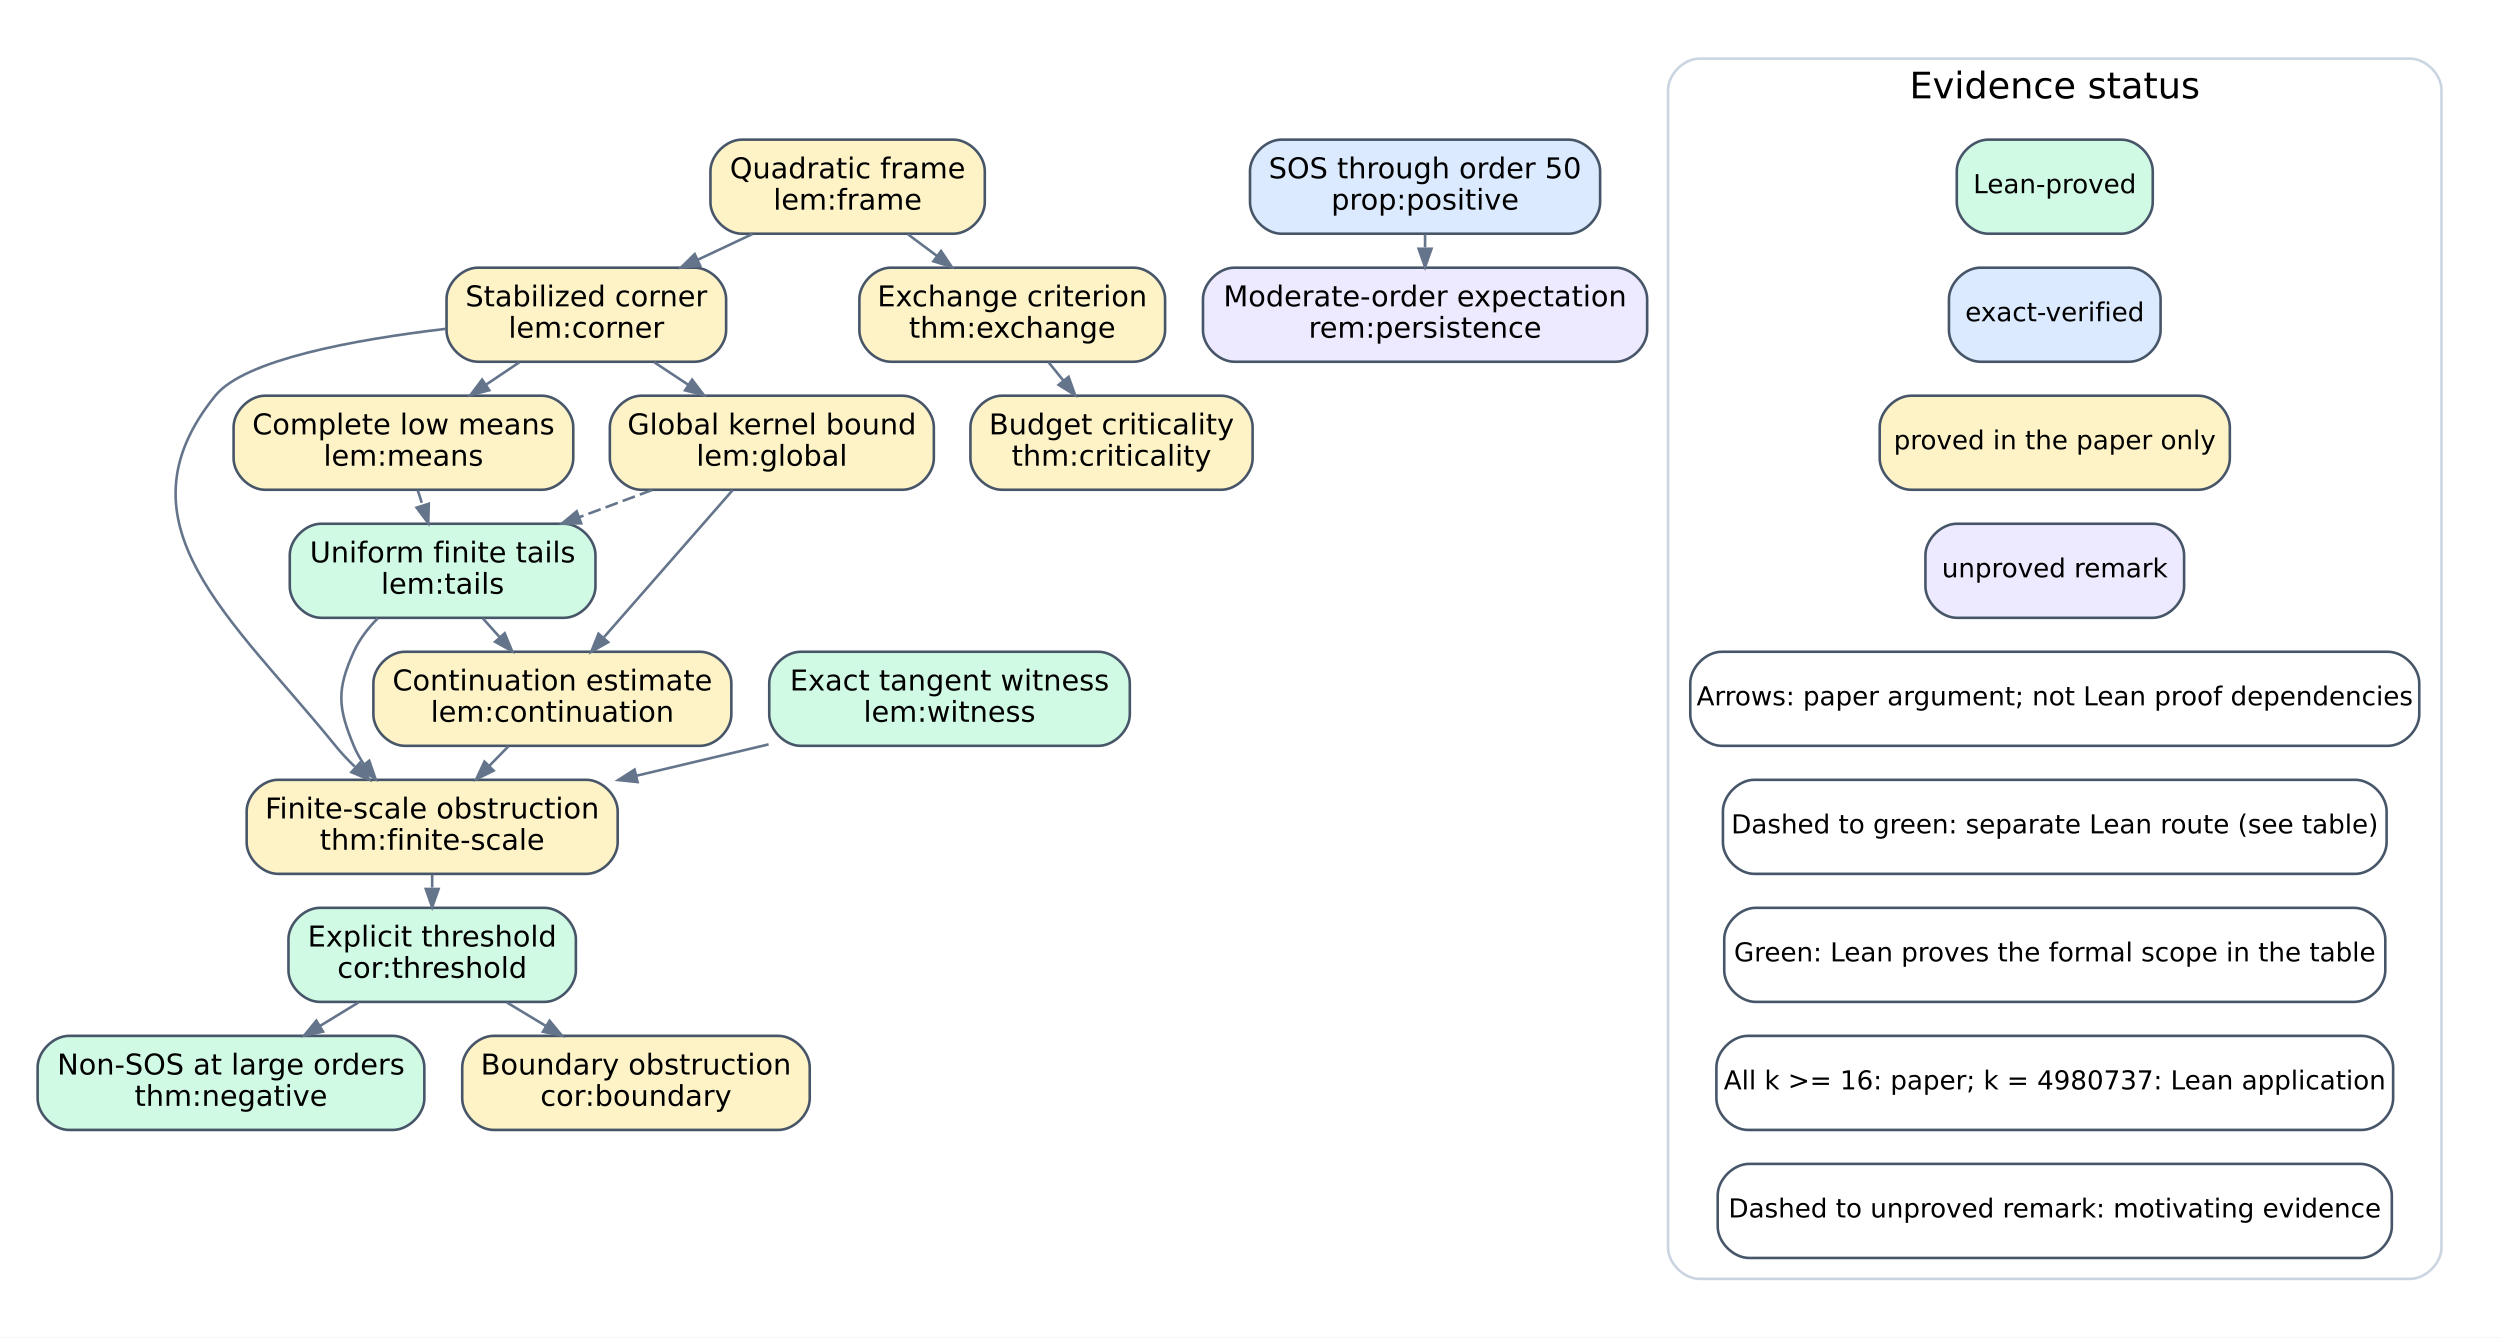
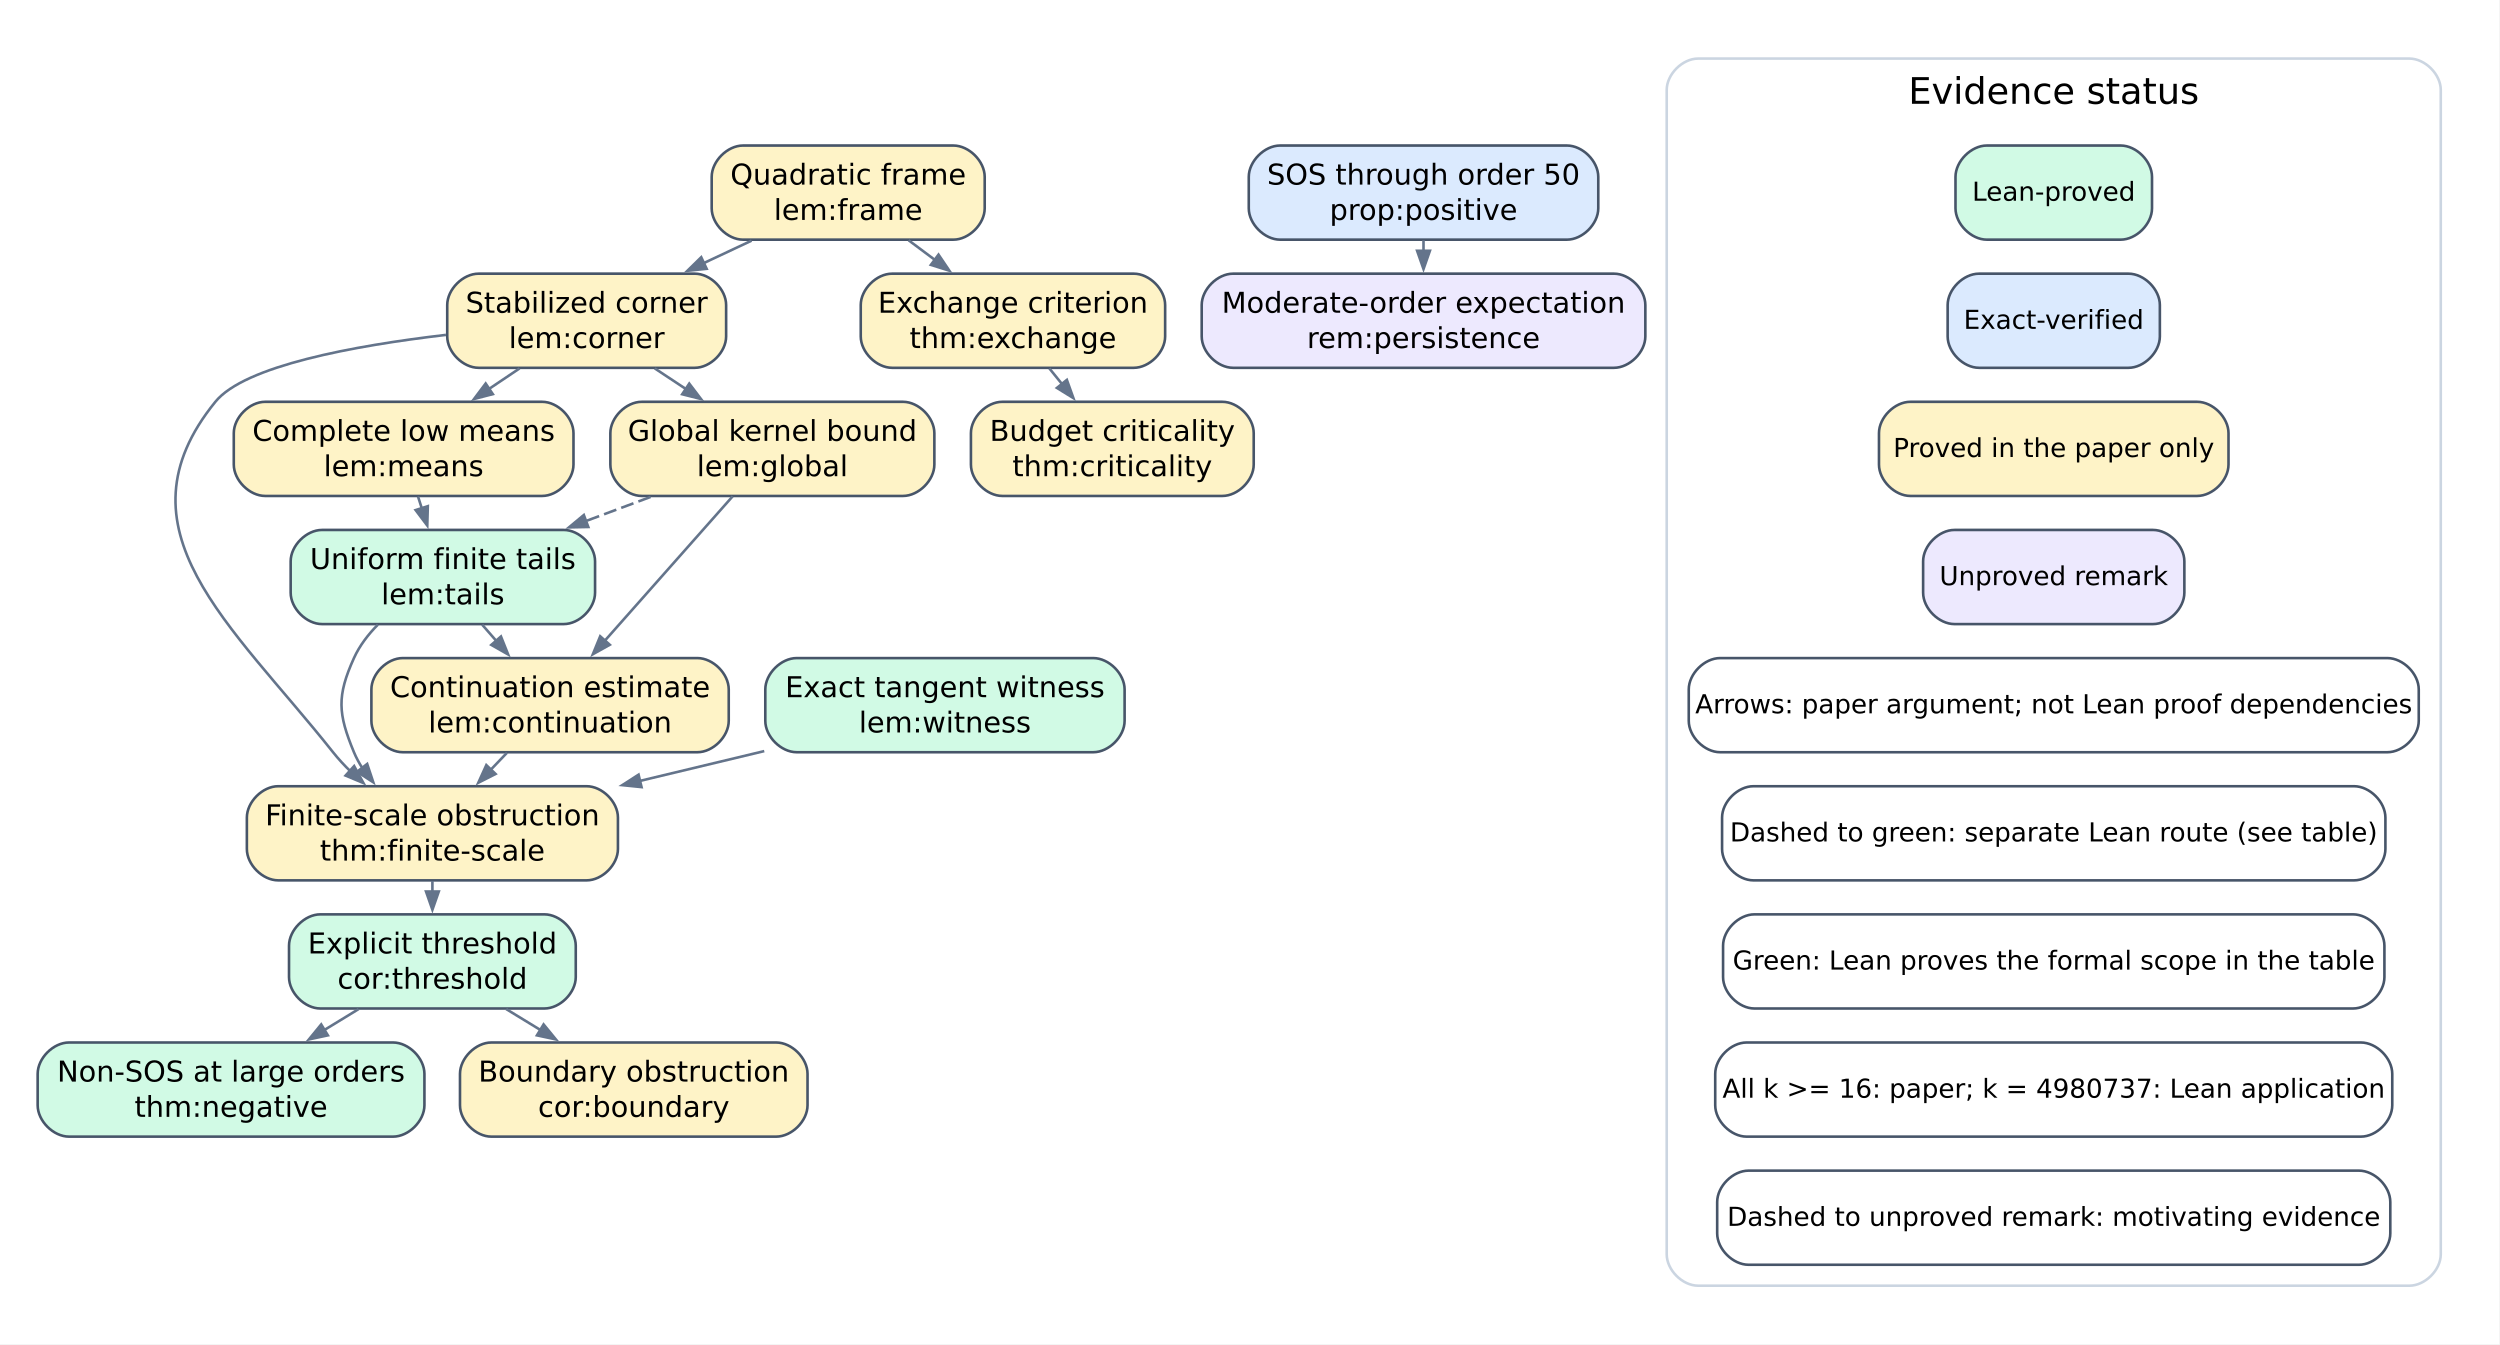
- <svg xmlns="http://www.w3.org/2000/svg" width="957pt" height="512pt" viewBox="0.00 0.00 956.80 511.80">
-   <g id="graph0" class="graph" transform="scale(1 1) rotate(0) translate(14.4 497.4)">
-     <polygon fill="white" stroke="transparent" points="-14.4,14.4 -14.4,-497.4 942.4,-497.4 942.4,14.4 -14.4,14.4" />
+ <svg xmlns="http://www.w3.org/2000/svg" width="956pt" height="514pt" viewBox="0.00 0.00 956.00 514.00">
+   <g id="graph0" class="graph" transform="scale(1 1) rotate(0) translate(14.4 499.65)">
+     <polygon fill="white" stroke="none" points="-14.4,14.4 -14.4,-499.65 941.35,-499.65 941.35,14.4 -14.4,14.4" />
    <g id="clust1" class="cluster">
-       <path fill="white" stroke="#cbd5e1" d="M636,-8C636,-8 908,-8 908,-8 914,-8 920,-14 920,-20 920,-20 920,-463 920,-463 920,-469 914,-475 908,-475 908,-475 636,-475 636,-475 630,-475 624,-469 624,-463 624,-463 624,-20 624,-20 624,-14 630,-8 636,-8" />
-       <text text-anchor="middle" x="772" y="-459.8" font-family="DejaVu Sans" font-size="14.00">Evidence status</text>
+       <path fill="white" stroke="#cbd5e1" d="M634.95,-8C634.95,-8 906.95,-8 906.95,-8 912.95,-8 918.95,-14 918.95,-20 918.95,-20 918.95,-465.25 918.95,-465.25 918.95,-471.25 912.95,-477.25 906.95,-477.25 906.95,-477.25 634.95,-477.25 634.95,-477.25 628.95,-477.25 622.95,-471.25 622.95,-465.25 622.95,-465.25 622.95,-20 622.95,-20 622.95,-14 628.95,-8 634.95,-8" />
+       <text xml:space="preserve" text-anchor="middle" x="770.95" y="-459.95" font-family="DejaVu Sans" font-size="14.00">Evidence status</text>
    </g>
    <g id="node1" class="node">
-       <path fill="#d1fae5" stroke="#475569" d="M136,-101C136,-101 12,-101 12,-101 6,-101 0,-95 0,-89 0,-89 0,-77 0,-77 0,-71 6,-65 12,-65 12,-65 136,-65 136,-65 142,-65 148,-71 148,-77 148,-77 148,-89 148,-89 148,-95 142,-101 136,-101" />
-       <text text-anchor="middle" x="74" y="-86.2" font-family="DejaVu Sans" font-size="11.00">Non-SOS at large orders</text>
-       <text text-anchor="middle" x="74" y="-74.2" font-family="DejaVu Sans" font-size="11.00">thm:negative</text>
+       <path fill="#d1fae5" stroke="#475569" d="M135.9,-101C135.9,-101 12,-101 12,-101 6,-101 0,-95 0,-89 0,-89 0,-77 0,-77 0,-71 6,-65 12,-65 12,-65 135.9,-65 135.9,-65 141.9,-65 147.9,-71 147.9,-77 147.9,-77 147.9,-89 147.9,-89 147.9,-95 141.9,-101 135.9,-101" />
+       <text xml:space="preserve" text-anchor="middle" x="73.95" y="-86.05" font-family="DejaVu Sans" font-size="11.00">Non-SOS at large orders</text>
+       <text xml:space="preserve" text-anchor="middle" x="73.95" y="-72.55" font-family="DejaVu Sans" font-size="11.00">thm:negative</text>
    </g>
    <g id="node2" class="node">
-       <path fill="#d1fae5" stroke="#475569" d="M194,-150C194,-150 108,-150 108,-150 102,-150 96,-144 96,-138 96,-138 96,-126 96,-126 96,-120 102,-114 108,-114 108,-114 194,-114 194,-114 200,-114 206,-120 206,-126 206,-126 206,-138 206,-138 206,-144 200,-150 194,-150" />
-       <text text-anchor="middle" x="151" y="-135.2" font-family="DejaVu Sans" font-size="11.00">Explicit threshold</text>
-       <text text-anchor="middle" x="151" y="-123.2" font-family="DejaVu Sans" font-size="11.00">cor:threshold</text>
+       <path fill="#d1fae5" stroke="#475569" d="M193.77,-150C193.77,-150 108.12,-150 108.12,-150 102.12,-150 96.12,-144 96.12,-138 96.12,-138 96.12,-126 96.12,-126 96.12,-120 102.12,-114 108.12,-114 108.12,-114 193.77,-114 193.77,-114 199.77,-114 205.77,-120 205.77,-126 205.77,-126 205.77,-138 205.77,-138 205.77,-144 199.77,-150 193.77,-150" />
+       <text xml:space="preserve" text-anchor="middle" x="150.95" y="-135.05" font-family="DejaVu Sans" font-size="11.00">Explicit threshold</text>
+       <text xml:space="preserve" text-anchor="middle" x="150.95" y="-121.55" font-family="DejaVu Sans" font-size="11.00">cor:threshold</text>
    </g>
    <g id="edge1" class="edge">
-       <path fill="none" stroke="#64748b" d="M122.77,-113.77C118,-110.86 113,-107.81 108.1,-104.82" />
-       <polygon fill="#64748b" stroke="#64748b" points="109.23,-102.63 101.97,-101.08 106.67,-106.81 109.23,-102.63" />
+       <path fill="none" stroke="#64748b" d="M122.72,-113.77C118.48,-111.18 114.07,-108.49 109.7,-105.82" />
+       <polygon fill="#64748b" stroke="#64748b" points="110.98,-103.73 103.73,-102.18 108.43,-107.92 110.98,-103.73" />
    </g>
    <g id="node14" class="node">
-       <path fill="#fef3c7" stroke="#475569" d="M283.5,-101C283.5,-101 174.5,-101 174.5,-101 168.5,-101 162.5,-95 162.5,-89 162.5,-89 162.5,-77 162.5,-77 162.5,-71 168.5,-65 174.5,-65 174.5,-65 283.5,-65 283.5,-65 289.5,-65 295.5,-71 295.5,-77 295.5,-77 295.5,-89 295.5,-89 295.5,-95 289.5,-101 283.5,-101" />
-       <text text-anchor="middle" x="229" y="-86.2" font-family="DejaVu Sans" font-size="11.00">Boundary obstruction</text>
-       <text text-anchor="middle" x="229" y="-74.2" font-family="DejaVu Sans" font-size="11.00">cor:boundary</text>
+       <path fill="#fef3c7" stroke="#475569" d="M282.4,-101C282.4,-101 173.5,-101 173.5,-101 167.5,-101 161.5,-95 161.5,-89 161.5,-89 161.5,-77 161.5,-77 161.5,-71 167.5,-65 173.5,-65 173.5,-65 282.4,-65 282.4,-65 288.4,-65 294.4,-71 294.4,-77 294.4,-77 294.4,-89 294.4,-89 294.4,-95 288.4,-101 282.4,-101" />
+       <text xml:space="preserve" text-anchor="middle" x="227.95" y="-86.05" font-family="DejaVu Sans" font-size="11.00">Boundary obstruction</text>
+       <text xml:space="preserve" text-anchor="middle" x="227.95" y="-72.55" font-family="DejaVu Sans" font-size="11.00">cor:boundary</text>
    </g>
    <g id="edge16" class="edge">
-       <path fill="none" stroke="#64748b" d="M179.6,-113.77C184.43,-110.86 189.49,-107.81 194.45,-104.82" />
-       <polygon fill="#64748b" stroke="#64748b" points="195.93,-106.79 200.66,-101.08 193.4,-102.59 195.93,-106.79" />
+       <path fill="none" stroke="#64748b" d="M179.18,-113.77C183.42,-111.18 187.83,-108.49 192.2,-105.82" />
+       <polygon fill="#64748b" stroke="#64748b" points="193.47,-107.92 198.17,-102.18 190.92,-103.73 193.47,-107.92" />
    </g>
    <g id="node3" class="node">
-       <path fill="#fef3c7" stroke="#475569" d="M210,-199C210,-199 92,-199 92,-199 86,-199 80,-193 80,-187 80,-187 80,-175 80,-175 80,-169 86,-163 92,-163 92,-163 210,-163 210,-163 216,-163 222,-169 222,-175 222,-175 222,-187 222,-187 222,-193 216,-199 210,-199" />
-       <text text-anchor="middle" x="151" y="-184.2" font-family="DejaVu Sans" font-size="11.00">Finite-scale obstruction</text>
-       <text text-anchor="middle" x="151" y="-172.2" font-family="DejaVu Sans" font-size="11.00">thm:finite-scale</text>
+       <path fill="#fef3c7" stroke="#475569" d="M209.9,-199C209.9,-199 92,-199 92,-199 86,-199 80,-193 80,-187 80,-187 80,-175 80,-175 80,-169 86,-163 92,-163 92,-163 209.9,-163 209.9,-163 215.9,-163 221.9,-169 221.9,-175 221.9,-175 221.9,-187 221.9,-187 221.9,-193 215.9,-199 209.9,-199" />
+       <text xml:space="preserve" text-anchor="middle" x="150.95" y="-184.05" font-family="DejaVu Sans" font-size="11.00">Finite-scale obstruction</text>
+       <text xml:space="preserve" text-anchor="middle" x="150.95" y="-170.55" font-family="DejaVu Sans" font-size="11.00">thm:finite-scale</text>
    </g>
    <g id="edge2" class="edge">
-       <path fill="none" stroke="#64748b" stroke-dasharray="5,2" d="M151,-162.77C151,-160.98 151,-159.14 151,-157.29" />
-       <polygon fill="#64748b" stroke="#64748b" points="153.45,-157.23 151,-150.23 148.55,-157.23 153.45,-157.23" />
+       <path fill="none" stroke="#64748b" stroke-dasharray="5,2" d="M150.95,-162.77C150.95,-161.36 150.95,-159.92 150.95,-158.48" />
+       <polygon fill="#64748b" stroke="#64748b" points="153.4,-158.75 150.95,-151.75 148.5,-158.75 153.4,-158.75" />
    </g>
    <g id="node4" class="node">
-       <path fill="#fef3c7" stroke="#475569" d="M350.5,-444C350.5,-444 269.5,-444 269.5,-444 263.5,-444 257.5,-438 257.5,-432 257.5,-432 257.5,-420 257.5,-420 257.5,-414 263.5,-408 269.5,-408 269.5,-408 350.5,-408 350.5,-408 356.5,-408 362.5,-414 362.5,-420 362.5,-420 362.5,-432 362.5,-432 362.5,-438 356.5,-444 350.5,-444" />
-       <text text-anchor="middle" x="310" y="-429.2" font-family="DejaVu Sans" font-size="11.00">Quadratic frame</text>
-       <text text-anchor="middle" x="310" y="-417.2" font-family="DejaVu Sans" font-size="11.00">lem:frame</text>
+       <path fill="#fef3c7" stroke="#475569" d="M350.15,-444C350.15,-444 269.75,-444 269.75,-444 263.75,-444 257.75,-438 257.75,-432 257.75,-432 257.75,-420 257.75,-420 257.75,-414 263.75,-408 269.75,-408 269.75,-408 350.15,-408 350.15,-408 356.15,-408 362.15,-414 362.15,-420 362.15,-420 362.15,-432 362.15,-432 362.15,-438 356.15,-444 350.15,-444" />
+       <text xml:space="preserve" text-anchor="middle" x="309.95" y="-429.05" font-family="DejaVu Sans" font-size="11.00">Quadratic frame</text>
+       <text xml:space="preserve" text-anchor="middle" x="309.95" y="-415.55" font-family="DejaVu Sans" font-size="11.00">lem:frame</text>
    </g>
    <g id="node5" class="node">
-       <path fill="#fef3c7" stroke="#475569" d="M251.5,-395C251.5,-395 168.5,-395 168.5,-395 162.5,-395 156.5,-389 156.5,-383 156.5,-383 156.5,-371 156.5,-371 156.5,-365 162.5,-359 168.5,-359 168.5,-359 251.5,-359 251.5,-359 257.5,-359 263.5,-365 263.5,-371 263.5,-371 263.5,-383 263.5,-383 263.5,-389 257.5,-395 251.5,-395" />
-       <text text-anchor="middle" x="210" y="-380.2" font-family="DejaVu Sans" font-size="11.00">Stabilized corner</text>
-       <text text-anchor="middle" x="210" y="-368.2" font-family="DejaVu Sans" font-size="11.00">lem:corner</text>
+       <path fill="#fef3c7" stroke="#475569" d="M251.27,-395C251.27,-395 168.62,-395 168.62,-395 162.62,-395 156.62,-389 156.62,-383 156.62,-383 156.62,-371 156.62,-371 156.62,-365 162.62,-359 168.62,-359 168.62,-359 251.27,-359 251.27,-359 257.27,-359 263.27,-365 263.27,-371 263.27,-371 263.27,-383 263.27,-383 263.27,-389 257.27,-395 251.27,-395" />
+       <text xml:space="preserve" text-anchor="middle" x="209.95" y="-380.05" font-family="DejaVu Sans" font-size="11.00">Stabilized corner</text>
+       <text xml:space="preserve" text-anchor="middle" x="209.95" y="-366.55" font-family="DejaVu Sans" font-size="11.00">lem:corner</text>
    </g>
    <g id="edge3" class="edge">
-       <path fill="none" stroke="#64748b" d="M273.61,-407.9C266.77,-404.68 259.56,-401.3 252.56,-398" />
-       <polygon fill="#64748b" stroke="#64748b" points="253.57,-395.77 246.19,-395.01 251.48,-400.2 253.57,-395.77" />
+       <path fill="none" stroke="#64748b" d="M273,-407.63C267.05,-404.84 260.84,-401.92 254.73,-399.05" />
+       <polygon fill="#64748b" stroke="#64748b" points="255.83,-396.86 248.45,-396.1 253.75,-401.29 255.83,-396.86" />
    </g>
    <g id="node12" class="node">
-       <path fill="#fef3c7" stroke="#475569" d="M419.5,-395C419.5,-395 326.5,-395 326.5,-395 320.5,-395 314.5,-389 314.5,-383 314.5,-383 314.5,-371 314.5,-371 314.5,-365 320.5,-359 326.5,-359 326.5,-359 419.5,-359 419.5,-359 425.5,-359 431.5,-365 431.5,-371 431.5,-371 431.5,-383 431.5,-383 431.5,-389 425.5,-395 419.5,-395" />
-       <text text-anchor="middle" x="373" y="-380.2" font-family="DejaVu Sans" font-size="11.00">Exchange criterion</text>
-       <text text-anchor="middle" x="373" y="-368.2" font-family="DejaVu Sans" font-size="11.00">thm:exchange</text>
+       <path fill="#fef3c7" stroke="#475569" d="M419.15,-395C419.15,-395 326.75,-395 326.75,-395 320.75,-395 314.75,-389 314.75,-383 314.75,-383 314.75,-371 314.75,-371 314.75,-365 320.75,-359 326.75,-359 326.75,-359 419.15,-359 419.15,-359 425.15,-359 431.15,-365 431.15,-371 431.15,-371 431.15,-383 431.15,-383 431.15,-389 425.15,-395 419.15,-395" />
+       <text xml:space="preserve" text-anchor="middle" x="372.95" y="-380.05" font-family="DejaVu Sans" font-size="11.00">Exchange criterion</text>
+       <text xml:space="preserve" text-anchor="middle" x="372.95" y="-366.55" font-family="DejaVu Sans" font-size="11.00">thm:exchange</text>
    </g>
    <g id="edge14" class="edge">
-       <path fill="none" stroke="#64748b" d="M333.1,-407.77C336.7,-405.08 340.45,-402.28 344.15,-399.52" />
-       <polygon fill="#64748b" stroke="#64748b" points="345.76,-401.38 349.9,-395.23 342.83,-397.45 345.76,-401.38" />
+       <path fill="none" stroke="#64748b" d="M333.05,-407.77C336.3,-405.34 339.69,-402.82 343.04,-400.31" />
+       <polygon fill="#64748b" stroke="#64748b" points="344.49,-402.29 348.64,-396.14 341.56,-398.36 344.49,-402.29" />
    </g>
    <g id="edge10" class="edge">
-       <path fill="none" stroke="#64748b" d="M156.18,-371.59C120.83,-367.44 79.15,-359.75 68,-346 28.34,-297.09 74.38,-260.94 114,-212 116.22,-209.25 118.74,-206.59 121.38,-204.05" />
-       <polygon fill="#64748b" stroke="#64748b" points="123.38,-205.55 126.94,-199.04 120.1,-201.91 123.38,-205.55" />
+       <path fill="none" stroke="#64748b" d="M156.13,-371.59C120.78,-367.44 79.1,-359.75 67.95,-346 28.38,-297.2 73.9,-261.22 112.95,-212 115.01,-209.41 117.33,-206.9 119.79,-204.52" />
+       <polygon fill="#64748b" stroke="#64748b" points="121.02,-206.71 124.59,-200.21 117.74,-203.07 121.02,-206.71" />
    </g>
    <g id="node6" class="node">
-       <path fill="#fef3c7" stroke="#475569" d="M193,-346C193,-346 87,-346 87,-346 81,-346 75,-340 75,-334 75,-334 75,-322 75,-322 75,-316 81,-310 87,-310 87,-310 193,-310 193,-310 199,-310 205,-316 205,-322 205,-322 205,-334 205,-334 205,-340 199,-346 193,-346" />
-       <text text-anchor="middle" x="140" y="-331.2" font-family="DejaVu Sans" font-size="11.00">Complete low means</text>
-       <text text-anchor="middle" x="140" y="-319.2" font-family="DejaVu Sans" font-size="11.00">lem:means</text>
+       <path fill="#fef3c7" stroke="#475569" d="M192.9,-346C192.9,-346 87,-346 87,-346 81,-346 75,-340 75,-334 75,-334 75,-322 75,-322 75,-316 81,-310 87,-310 87,-310 192.9,-310 192.9,-310 198.9,-310 204.9,-316 204.9,-322 204.9,-322 204.9,-334 204.9,-334 204.9,-340 198.9,-346 192.9,-346" />
+       <text xml:space="preserve" text-anchor="middle" x="139.95" y="-331.05" font-family="DejaVu Sans" font-size="11.00">Complete low means</text>
+       <text xml:space="preserve" text-anchor="middle" x="139.95" y="-317.55" font-family="DejaVu Sans" font-size="11.00">lem:means</text>
    </g>
    <g id="edge4" class="edge">
-       <path fill="none" stroke="#64748b" d="M184.33,-358.77C180.24,-356.02 175.97,-353.15 171.76,-350.32" />
-       <polygon fill="#64748b" stroke="#64748b" points="172.84,-348.1 165.66,-346.23 170.11,-352.17 172.84,-348.1" />
+       <path fill="none" stroke="#64748b" d="M184.28,-358.77C180.48,-356.21 176.51,-353.55 172.59,-350.92" />
+       <polygon fill="#64748b" stroke="#64748b" points="174.05,-348.94 166.87,-347.08 171.32,-353.01 174.05,-348.94" />
    </g>
    <g id="node7" class="node">
-       <path fill="#fef3c7" stroke="#475569" d="M331,-346C331,-346 231,-346 231,-346 225,-346 219,-340 219,-334 219,-334 219,-322 219,-322 219,-316 225,-310 231,-310 231,-310 331,-310 331,-310 337,-310 343,-316 343,-322 343,-322 343,-334 343,-334 343,-340 337,-346 331,-346" />
-       <text text-anchor="middle" x="281" y="-331.2" font-family="DejaVu Sans" font-size="11.00">Global kernel bound</text>
-       <text text-anchor="middle" x="281" y="-319.2" font-family="DejaVu Sans" font-size="11.00">lem:global</text>
+       <path fill="#fef3c7" stroke="#475569" d="M330.9,-346C330.9,-346 231,-346 231,-346 225,-346 219,-340 219,-334 219,-334 219,-322 219,-322 219,-316 225,-310 231,-310 231,-310 330.9,-310 330.9,-310 336.9,-310 342.9,-316 342.9,-322 342.9,-322 342.9,-334 342.9,-334 342.9,-340 336.9,-346 330.9,-346" />
+       <text xml:space="preserve" text-anchor="middle" x="280.95" y="-331.05" font-family="DejaVu Sans" font-size="11.00">Global kernel bound</text>
+       <text xml:space="preserve" text-anchor="middle" x="280.95" y="-317.55" font-family="DejaVu Sans" font-size="11.00">lem:global</text>
    </g>
    <g id="edge5" class="edge">
-       <path fill="none" stroke="#64748b" d="M236.03,-358.77C240.28,-355.96 244.72,-353.02 249.08,-350.13" />
-       <polygon fill="#64748b" stroke="#64748b" points="250.48,-352.14 254.97,-346.23 247.78,-348.05 250.48,-352.14" />
+       <path fill="none" stroke="#64748b" d="M235.98,-358.77C239.84,-356.21 243.86,-353.55 247.84,-350.92" />
+       <polygon fill="#64748b" stroke="#64748b" points="249.17,-352.97 253.66,-347.07 246.47,-348.89 249.17,-352.97" />
    </g>
    <g id="node8" class="node">
-       <path fill="#d1fae5" stroke="#475569" d="M201.5,-297C201.5,-297 108.5,-297 108.5,-297 102.5,-297 96.5,-291 96.5,-285 96.5,-285 96.5,-273 96.5,-273 96.5,-267 102.5,-261 108.5,-261 108.5,-261 201.5,-261 201.5,-261 207.5,-261 213.5,-267 213.5,-273 213.5,-273 213.5,-285 213.5,-285 213.5,-291 207.5,-297 201.5,-297" />
-       <text text-anchor="middle" x="155" y="-282.2" font-family="DejaVu Sans" font-size="11.00">Uniform finite tails</text>
-       <text text-anchor="middle" x="155" y="-270.2" font-family="DejaVu Sans" font-size="11.00">lem:tails</text>
+       <path fill="#d1fae5" stroke="#475569" d="M201.15,-297C201.15,-297 108.75,-297 108.75,-297 102.75,-297 96.75,-291 96.75,-285 96.75,-285 96.75,-273 96.75,-273 96.75,-267 102.75,-261 108.75,-261 108.75,-261 201.15,-261 201.15,-261 207.15,-261 213.15,-267 213.15,-273 213.15,-273 213.15,-285 213.15,-285 213.15,-291 207.15,-297 201.15,-297" />
+       <text xml:space="preserve" text-anchor="middle" x="154.95" y="-282.05" font-family="DejaVu Sans" font-size="11.00">Uniform finite tails</text>
+       <text xml:space="preserve" text-anchor="middle" x="154.95" y="-268.55" font-family="DejaVu Sans" font-size="11.00">lem:tails</text>
    </g>
    <g id="edge6" class="edge">
-       <path fill="none" stroke="#64748b" stroke-dasharray="5,2" d="M145.5,-309.77C146.07,-307.98 146.66,-306.14 147.25,-304.29" />
-       <polygon fill="#64748b" stroke="#64748b" points="149.71,-304.65 149.5,-297.23 145.04,-303.16 149.71,-304.65" />
+       <path fill="none" stroke="#64748b" stroke-dasharray="5,2" d="M145.45,-309.77C145.94,-308.23 146.44,-306.66 146.95,-305.08" />
+       <polygon fill="#64748b" stroke="#64748b" points="149.2,-306.09 148.99,-298.67 144.53,-304.6 149.2,-306.09" />
    </g>
    <g id="edge7" class="edge">
-       <path fill="none" stroke="#64748b" stroke-dasharray="5,2" d="M235.15,-309.9C226.1,-306.52 216.52,-302.95 207.27,-299.5" />
-       <polygon fill="#64748b" stroke="#64748b" points="208.02,-297.16 200.6,-297.01 206.3,-301.75 208.02,-297.16" />
+       <path fill="none" stroke="#64748b" stroke-dasharray="5,2" d="M234.39,-309.63C226.32,-306.62 217.85,-303.46 209.59,-300.38" />
+       <polygon fill="#64748b" stroke="#64748b" points="210.57,-298.13 203.16,-297.98 208.86,-302.72 210.57,-298.13" />
    </g>
    <g id="node9" class="node">
-       <path fill="#fef3c7" stroke="#475569" d="M253.5,-248C253.5,-248 140.5,-248 140.5,-248 134.5,-248 128.5,-242 128.5,-236 128.5,-236 128.5,-224 128.5,-224 128.5,-218 134.5,-212 140.5,-212 140.5,-212 253.5,-212 253.5,-212 259.5,-212 265.5,-218 265.5,-224 265.5,-224 265.5,-236 265.5,-236 265.5,-242 259.5,-248 253.5,-248" />
-       <text text-anchor="middle" x="197" y="-233.2" font-family="DejaVu Sans" font-size="11.00">Continuation estimate</text>
-       <text text-anchor="middle" x="197" y="-221.2" font-family="DejaVu Sans" font-size="11.00">lem:continuation</text>
+       <path fill="#fef3c7" stroke="#475569" d="M252.27,-248C252.27,-248 139.62,-248 139.62,-248 133.62,-248 127.62,-242 127.62,-236 127.62,-236 127.62,-224 127.62,-224 127.62,-218 133.62,-212 139.62,-212 139.62,-212 252.27,-212 252.27,-212 258.27,-212 264.27,-218 264.27,-224 264.27,-224 264.27,-236 264.27,-236 264.27,-242 258.27,-248 252.27,-248" />
+       <text xml:space="preserve" text-anchor="middle" x="195.95" y="-233.05" font-family="DejaVu Sans" font-size="11.00">Continuation estimate</text>
+       <text xml:space="preserve" text-anchor="middle" x="195.95" y="-219.55" font-family="DejaVu Sans" font-size="11.00">lem:continuation</text>
    </g>
    <g id="edge9" class="edge">
-       <path fill="none" stroke="#64748b" d="M265.98,-309.84C252.25,-294.14 231.83,-270.81 216.77,-253.6" />
-       <polygon fill="#64748b" stroke="#64748b" points="218.34,-251.67 211.89,-248.01 214.65,-254.9 218.34,-251.67" />
+       <path fill="none" stroke="#64748b" d="M265.75,-309.84C252.06,-294.37 231.81,-271.5 216.64,-254.37" />
+       <polygon fill="#64748b" stroke="#64748b" points="218.78,-253.09 212.3,-249.47 215.11,-256.34 218.78,-253.09" />
    </g>
    <g id="edge11" class="edge">
-       <path fill="none" stroke="#64748b" d="M130.15,-260.78C126.43,-257.02 123.14,-252.74 121,-248 114.42,-233.42 114.88,-226.78 121,-212 122.02,-209.54 123.35,-207.18 124.88,-204.94" />
-       <polygon fill="#64748b" stroke="#64748b" points="126.92,-206.3 129.33,-199.29 123.07,-203.27 126.92,-206.3" />
+       <path fill="none" stroke="#64748b" d="M130.1,-260.78C126.38,-257.02 123.09,-252.74 120.95,-248 114.37,-233.42 114.83,-226.78 120.95,-212 121.85,-209.83 122.99,-207.74 124.3,-205.73" />
+       <polygon fill="#64748b" stroke="#64748b" points="126.01,-207.52 128.35,-200.49 122.13,-204.53 126.01,-207.52" />
    </g>
    <g id="edge8" class="edge">
-       <path fill="none" stroke="#64748b" d="M170.4,-260.77C172.46,-258.47 174.59,-256.08 176.71,-253.71" />
-       <polygon fill="#64748b" stroke="#64748b" points="178.76,-255.08 181.6,-248.23 175.11,-251.82 178.76,-255.08" />
+       <path fill="none" stroke="#64748b" d="M169.98,-260.77C171.77,-258.72 173.61,-256.61 175.45,-254.5" />
+       <polygon fill="#64748b" stroke="#64748b" points="177.17,-256.26 179.92,-249.37 173.47,-253.04 177.17,-256.26" />
    </g>
    <g id="edge12" class="edge">
-       <path fill="none" stroke="#64748b" d="M180.13,-211.77C177.76,-209.34 175.29,-206.82 172.84,-204.31" />
-       <polygon fill="#64748b" stroke="#64748b" points="174.51,-202.52 167.87,-199.23 171.01,-205.95 174.51,-202.52" />
+       <path fill="none" stroke="#64748b" d="M179.45,-211.77C177.37,-209.59 175.22,-207.35 173.07,-205.1" />
+       <polygon fill="#64748b" stroke="#64748b" points="175.11,-203.69 168.5,-200.33 171.57,-207.08 175.11,-203.69" />
    </g>
    <g id="node10" class="node">
-       <path fill="#d1fae5" stroke="#475569" d="M406,-248C406,-248 292,-248 292,-248 286,-248 280,-242 280,-236 280,-236 280,-224 280,-224 280,-218 286,-212 292,-212 292,-212 406,-212 406,-212 412,-212 418,-218 418,-224 418,-224 418,-236 418,-236 418,-242 412,-248 406,-248" />
-       <text text-anchor="middle" x="349" y="-233.2" font-family="DejaVu Sans" font-size="11.00">Exact tangent witness</text>
-       <text text-anchor="middle" x="349" y="-221.2" font-family="DejaVu Sans" font-size="11.00">lem:witness</text>
+       <path fill="#d1fae5" stroke="#475569" d="M403.65,-248C403.65,-248 290.25,-248 290.25,-248 284.25,-248 278.25,-242 278.25,-236 278.25,-236 278.25,-224 278.25,-224 278.25,-218 284.25,-212 290.25,-212 290.25,-212 403.65,-212 403.65,-212 409.65,-212 415.65,-218 415.65,-224 415.65,-224 415.65,-236 415.65,-236 415.65,-242 409.65,-248 403.65,-248" />
+       <text xml:space="preserve" text-anchor="middle" x="346.95" y="-233.05" font-family="DejaVu Sans" font-size="11.00">Exact tangent witness</text>
+       <text xml:space="preserve" text-anchor="middle" x="346.95" y="-219.55" font-family="DejaVu Sans" font-size="11.00">lem:witness</text>
    </g>
    <g id="edge13" class="edge">
-       <path fill="none" stroke="#64748b" d="M279.75,-212.56C263.45,-208.69 245.97,-204.54 229.31,-200.59" />
-       <polygon fill="#64748b" stroke="#64748b" points="229.6,-198.14 222.22,-198.91 228.47,-202.91 229.6,-198.14" />
+       <path fill="none" stroke="#64748b" d="M277.85,-212.43C262.46,-208.74 246.02,-204.8 230.25,-201.02" />
+       <polygon fill="#64748b" stroke="#64748b" points="230.93,-198.66 223.55,-199.41 229.79,-203.42 230.93,-198.66" />
    </g>
    <g id="node11" class="node">
-       <path fill="#dbeafe" stroke="#475569" d="M586,-444C586,-444 476,-444 476,-444 470,-444 464,-438 464,-432 464,-432 464,-420 464,-420 464,-414 470,-408 476,-408 476,-408 586,-408 586,-408 592,-408 598,-414 598,-420 598,-420 598,-432 598,-432 598,-438 592,-444 586,-444" />
-       <text text-anchor="middle" x="531" y="-429.2" font-family="DejaVu Sans" font-size="11.00">SOS through order 50</text>
-       <text text-anchor="middle" x="531" y="-417.2" font-family="DejaVu Sans" font-size="11.00">prop:positive</text>
+       <path fill="#dbeafe" stroke="#475569" d="M584.78,-444C584.78,-444 475.13,-444 475.13,-444 469.13,-444 463.13,-438 463.13,-432 463.13,-432 463.13,-420 463.13,-420 463.13,-414 469.13,-408 475.13,-408 475.13,-408 584.78,-408 584.78,-408 590.78,-408 596.78,-414 596.78,-420 596.78,-420 596.78,-432 596.78,-432 596.78,-438 590.78,-444 584.78,-444" />
+       <text xml:space="preserve" text-anchor="middle" x="529.95" y="-429.05" font-family="DejaVu Sans" font-size="11.00">SOS through order 50</text>
+       <text xml:space="preserve" text-anchor="middle" x="529.95" y="-415.55" font-family="DejaVu Sans" font-size="11.00">prop:positive</text>
    </g>
    <g id="node15" class="node">
-       <path fill="#ede9fe" stroke="#475569" d="M604,-395C604,-395 458,-395 458,-395 452,-395 446,-389 446,-383 446,-383 446,-371 446,-371 446,-365 452,-359 458,-359 458,-359 604,-359 604,-359 610,-359 616,-365 616,-371 616,-371 616,-383 616,-383 616,-389 610,-395 604,-395" />
-       <text text-anchor="middle" x="531" y="-380.2" font-family="DejaVu Sans" font-size="11.00">Moderate-order expectation</text>
-       <text text-anchor="middle" x="531" y="-368.2" font-family="DejaVu Sans" font-size="11.00">rem:persistence</text>
+       <path fill="#ede9fe" stroke="#475569" d="M602.78,-395C602.78,-395 457.13,-395 457.13,-395 451.13,-395 445.13,-389 445.13,-383 445.13,-383 445.13,-371 445.13,-371 445.13,-365 451.13,-359 457.13,-359 457.13,-359 602.78,-359 602.78,-359 608.78,-359 614.78,-365 614.78,-371 614.78,-371 614.78,-383 614.78,-383 614.78,-389 608.78,-395 602.78,-395" />
+       <text xml:space="preserve" text-anchor="middle" x="529.95" y="-380.05" font-family="DejaVu Sans" font-size="11.00">Moderate-order expectation</text>
+       <text xml:space="preserve" text-anchor="middle" x="529.95" y="-366.55" font-family="DejaVu Sans" font-size="11.00">rem:persistence</text>
    </g>
    <g id="edge17" class="edge">
-       <path fill="none" stroke="#64748b" stroke-dasharray="5,2" d="M531,-407.77C531,-405.98 531,-404.14 531,-402.29" />
-       <polygon fill="#64748b" stroke="#64748b" points="533.45,-402.23 531,-395.23 528.55,-402.23 533.45,-402.23" />
+       <path fill="none" stroke="#64748b" stroke-dasharray="5,2" d="M529.95,-407.77C529.95,-406.36 529.95,-404.92 529.95,-403.48" />
+       <polygon fill="#64748b" stroke="#64748b" points="532.4,-403.75 529.95,-396.75 527.5,-403.75 532.4,-403.75" />
    </g>
    <g id="node13" class="node">
-       <path fill="#fef3c7" stroke="#475569" d="M453,-346C453,-346 369,-346 369,-346 363,-346 357,-340 357,-334 357,-334 357,-322 357,-322 357,-316 363,-310 369,-310 369,-310 453,-310 453,-310 459,-310 465,-316 465,-322 465,-322 465,-334 465,-334 465,-340 459,-346 453,-346" />
-       <text text-anchor="middle" x="411" y="-331.2" font-family="DejaVu Sans" font-size="11.00">Budget criticality</text>
-       <text text-anchor="middle" x="411" y="-319.2" font-family="DejaVu Sans" font-size="11.00">thm:criticality</text>
+       <path fill="#fef3c7" stroke="#475569" d="M453.02,-346C453.02,-346 368.88,-346 368.88,-346 362.88,-346 356.88,-340 356.88,-334 356.88,-334 356.88,-322 356.88,-322 356.88,-316 362.88,-310 368.88,-310 368.88,-310 453.02,-310 453.02,-310 459.02,-310 465.02,-316 465.02,-322 465.02,-322 465.02,-334 465.02,-334 465.02,-340 459.02,-346 453.02,-346" />
+       <text xml:space="preserve" text-anchor="middle" x="410.95" y="-331.05" font-family="DejaVu Sans" font-size="11.00">Budget criticality</text>
+       <text xml:space="preserve" text-anchor="middle" x="410.95" y="-317.55" font-family="DejaVu Sans" font-size="11.00">thm:criticality</text>
    </g>
    <g id="edge15" class="edge">
-       <path fill="none" stroke="#64748b" d="M386.93,-358.77C388.79,-356.47 390.72,-354.08 392.64,-351.71" />
-       <polygon fill="#64748b" stroke="#64748b" points="394.57,-353.22 397.07,-346.23 390.76,-350.14 394.57,-353.22" />
+       <path fill="none" stroke="#64748b" d="M386.88,-358.77C388.54,-356.72 390.24,-354.61 391.95,-352.5" />
+       <polygon fill="#64748b" stroke="#64748b" points="393.57,-354.39 396.07,-347.41 389.76,-351.31 393.57,-354.39" />
    </g>
    <g id="node16" class="node">
-       <path fill="#d1fae5" stroke="#475569" d="M797.5,-444C797.5,-444 746.5,-444 746.5,-444 740.5,-444 734.5,-438 734.5,-432 734.5,-432 734.5,-420 734.5,-420 734.5,-414 740.5,-408 746.5,-408 746.5,-408 797.5,-408 797.5,-408 803.5,-408 809.5,-414 809.5,-420 809.5,-420 809.5,-432 809.5,-432 809.5,-438 803.5,-444 797.5,-444" />
-       <text text-anchor="middle" x="772" y="-423.5" font-family="DejaVu Sans" font-size="10.00">Lean-proved</text>
+       <path fill="#d1fae5" stroke="#475569" d="M796.53,-444C796.53,-444 745.38,-444 745.38,-444 739.38,-444 733.38,-438 733.38,-432 733.38,-432 733.38,-420 733.38,-420 733.38,-414 739.38,-408 745.38,-408 745.38,-408 796.53,-408 796.53,-408 802.53,-408 808.53,-414 808.53,-420 808.53,-420 808.53,-432 808.53,-432 808.53,-438 802.53,-444 796.53,-444" />
+       <text xml:space="preserve" text-anchor="middle" x="770.95" y="-422.88" font-family="DejaVu Sans" font-size="10.00">Lean-proved</text>
    </g>
    <g id="node17" class="node">
-       <path fill="#dbeafe" stroke="#475569" d="M800.5,-395C800.5,-395 743.5,-395 743.5,-395 737.5,-395 731.5,-389 731.5,-383 731.5,-383 731.5,-371 731.5,-371 731.5,-365 737.5,-359 743.5,-359 743.5,-359 800.5,-359 800.5,-359 806.5,-359 812.5,-365 812.5,-371 812.5,-371 812.5,-383 812.5,-383 812.5,-389 806.5,-395 800.5,-395" />
-       <text text-anchor="middle" x="772" y="-374.5" font-family="DejaVu Sans" font-size="10.00">exact-verified</text>
+       <path fill="#dbeafe" stroke="#475569" d="M799.53,-395C799.53,-395 742.38,-395 742.38,-395 736.38,-395 730.38,-389 730.38,-383 730.38,-383 730.38,-371 730.38,-371 730.38,-365 736.38,-359 742.38,-359 742.38,-359 799.53,-359 799.53,-359 805.53,-359 811.53,-365 811.53,-371 811.53,-371 811.53,-383 811.53,-383 811.53,-389 805.53,-395 799.53,-395" />
+       <text xml:space="preserve" text-anchor="middle" x="770.95" y="-373.88" font-family="DejaVu Sans" font-size="10.00">Exact-verified</text>
    </g>
    <g id="node18" class="node">
-       <path fill="#fef3c7" stroke="#475569" d="M827,-346C827,-346 717,-346 717,-346 711,-346 705,-340 705,-334 705,-334 705,-322 705,-322 705,-316 711,-310 717,-310 717,-310 827,-310 827,-310 833,-310 839,-316 839,-322 839,-322 839,-334 839,-334 839,-340 833,-346 827,-346" />
-       <text text-anchor="middle" x="772" y="-325.5" font-family="DejaVu Sans" font-size="10.00">proved in the paper only</text>
+       <path fill="#fef3c7" stroke="#475569" d="M825.78,-346C825.78,-346 716.12,-346 716.12,-346 710.12,-346 704.12,-340 704.12,-334 704.12,-334 704.12,-322 704.12,-322 704.12,-316 710.12,-310 716.12,-310 716.12,-310 825.78,-310 825.78,-310 831.78,-310 837.78,-316 837.78,-322 837.78,-322 837.78,-334 837.78,-334 837.78,-340 831.78,-346 825.78,-346" />
+       <text xml:space="preserve" text-anchor="middle" x="770.95" y="-324.88" font-family="DejaVu Sans" font-size="10.00">Proved in the paper only</text>
    </g>
    <g id="node19" class="node">
-       <path fill="#ede9fe" stroke="#475569" d="M809.5,-297C809.5,-297 734.5,-297 734.5,-297 728.5,-297 722.5,-291 722.5,-285 722.5,-285 722.5,-273 722.5,-273 722.5,-267 728.5,-261 734.5,-261 734.5,-261 809.5,-261 809.5,-261 815.5,-261 821.5,-267 821.5,-273 821.5,-273 821.5,-285 821.5,-285 821.5,-291 815.5,-297 809.5,-297" />
-       <text text-anchor="middle" x="772" y="-276.5" font-family="DejaVu Sans" font-size="10.00">unproved remark</text>
+       <path fill="#ede9fe" stroke="#475569" d="M808.9,-297C808.9,-297 733,-297 733,-297 727,-297 721,-291 721,-285 721,-285 721,-273 721,-273 721,-267 727,-261 733,-261 733,-261 808.9,-261 808.9,-261 814.9,-261 820.9,-267 820.9,-273 820.9,-273 820.9,-285 820.9,-285 820.9,-291 814.9,-297 808.9,-297" />
+       <text xml:space="preserve" text-anchor="middle" x="770.95" y="-275.88" font-family="DejaVu Sans" font-size="10.00">Unproved remark</text>
    </g>
    <g id="node20" class="node">
-       <path fill="white" stroke="#475569" d="M899.5,-248C899.5,-248 644.5,-248 644.5,-248 638.5,-248 632.5,-242 632.5,-236 632.5,-236 632.5,-224 632.5,-224 632.5,-218 638.5,-212 644.5,-212 644.5,-212 899.5,-212 899.5,-212 905.5,-212 911.5,-218 911.5,-224 911.5,-224 911.5,-236 911.5,-236 911.5,-242 905.5,-248 899.5,-248" />
-       <text text-anchor="middle" x="772" y="-227.5" font-family="DejaVu Sans" font-size="10.00">Arrows: paper argument; not Lean proof dependencies</text>
+       <path fill="white" stroke="#475569" d="M898.53,-248C898.53,-248 643.38,-248 643.38,-248 637.38,-248 631.38,-242 631.38,-236 631.38,-236 631.38,-224 631.38,-224 631.38,-218 637.38,-212 643.38,-212 643.38,-212 898.53,-212 898.53,-212 904.53,-212 910.53,-218 910.53,-224 910.53,-224 910.53,-236 910.53,-236 910.53,-242 904.53,-248 898.53,-248" />
+       <text xml:space="preserve" text-anchor="middle" x="770.95" y="-226.88" font-family="DejaVu Sans" font-size="10.00">Arrows: paper argument; not Lean proof dependencies</text>
    </g>
    <g id="node21" class="node">
-       <path fill="white" stroke="#475569" d="M887,-199C887,-199 657,-199 657,-199 651,-199 645,-193 645,-187 645,-187 645,-175 645,-175 645,-169 651,-163 657,-163 657,-163 887,-163 887,-163 893,-163 899,-169 899,-175 899,-175 899,-187 899,-187 899,-193 893,-199 887,-199" />
-       <text text-anchor="middle" x="772" y="-178.5" font-family="DejaVu Sans" font-size="10.00">Dashed to green: separate Lean route (see table)</text>
+       <path fill="white" stroke="#475569" d="M885.78,-199C885.78,-199 656.12,-199 656.12,-199 650.12,-199 644.12,-193 644.12,-187 644.12,-187 644.12,-175 644.12,-175 644.12,-169 650.12,-163 656.12,-163 656.12,-163 885.78,-163 885.78,-163 891.78,-163 897.78,-169 897.78,-175 897.78,-175 897.78,-187 897.78,-187 897.78,-193 891.78,-199 885.78,-199" />
+       <text xml:space="preserve" text-anchor="middle" x="770.95" y="-177.88" font-family="DejaVu Sans" font-size="10.00">Dashed to green: separate Lean route (see table)</text>
    </g>
    <g id="node22" class="node">
-       <path fill="white" stroke="#475569" d="M886.5,-150C886.5,-150 657.5,-150 657.5,-150 651.5,-150 645.5,-144 645.5,-138 645.5,-138 645.5,-126 645.5,-126 645.5,-120 651.5,-114 657.5,-114 657.5,-114 886.5,-114 886.5,-114 892.5,-114 898.5,-120 898.5,-126 898.5,-126 898.5,-138 898.5,-138 898.5,-144 892.5,-150 886.5,-150" />
-       <text text-anchor="middle" x="772" y="-129.5" font-family="DejaVu Sans" font-size="10.00">Green: Lean proves the formal scope in the table</text>
+       <path fill="white" stroke="#475569" d="M885.4,-150C885.4,-150 656.5,-150 656.5,-150 650.5,-150 644.5,-144 644.5,-138 644.5,-138 644.5,-126 644.5,-126 644.5,-120 650.5,-114 656.5,-114 656.5,-114 885.4,-114 885.4,-114 891.4,-114 897.4,-120 897.4,-126 897.4,-126 897.4,-138 897.4,-138 897.4,-144 891.4,-150 885.4,-150" />
+       <text xml:space="preserve" text-anchor="middle" x="770.95" y="-128.88" font-family="DejaVu Sans" font-size="10.00">Green: Lean proves the formal scope in the table</text>
    </g>
    <g id="node23" class="node">
-       <path fill="white" stroke="#475569" d="M889.5,-101C889.5,-101 654.5,-101 654.5,-101 648.5,-101 642.5,-95 642.5,-89 642.5,-89 642.5,-77 642.5,-77 642.5,-71 648.5,-65 654.5,-65 654.5,-65 889.5,-65 889.5,-65 895.5,-65 901.5,-71 901.5,-77 901.5,-77 901.5,-89 901.5,-89 901.5,-95 895.5,-101 889.5,-101" />
-       <text text-anchor="middle" x="772" y="-80.5" font-family="DejaVu Sans" font-size="10.00">All k &gt;= 16: paper; k = 4980737: Lean application</text>
+       <path fill="white" stroke="#475569" d="M888.4,-101C888.4,-101 653.5,-101 653.5,-101 647.5,-101 641.5,-95 641.5,-89 641.5,-89 641.5,-77 641.5,-77 641.5,-71 647.5,-65 653.5,-65 653.5,-65 888.4,-65 888.4,-65 894.4,-65 900.4,-71 900.4,-77 900.4,-77 900.4,-89 900.4,-89 900.4,-95 894.4,-101 888.4,-101" />
+       <text xml:space="preserve" text-anchor="middle" x="770.95" y="-79.88" font-family="DejaVu Sans" font-size="10.00">All k &gt;= 16: paper; k = 4980737: Lean application</text>
    </g>
    <g id="node24" class="node">
-       <path fill="white" stroke="#475569" d="M889,-52C889,-52 655,-52 655,-52 649,-52 643,-46 643,-40 643,-40 643,-28 643,-28 643,-22 649,-16 655,-16 655,-16 889,-16 889,-16 895,-16 901,-22 901,-28 901,-28 901,-40 901,-40 901,-46 895,-52 889,-52" />
-       <text text-anchor="middle" x="772" y="-31.5" font-family="DejaVu Sans" font-size="10.00">Dashed to unproved remark: motivating evidence</text>
+       <path fill="white" stroke="#475569" d="M887.65,-52C887.65,-52 654.25,-52 654.25,-52 648.25,-52 642.25,-46 642.25,-40 642.25,-40 642.25,-28 642.25,-28 642.25,-22 648.25,-16 654.25,-16 654.25,-16 887.65,-16 887.65,-16 893.65,-16 899.65,-22 899.65,-28 899.65,-28 899.65,-40 899.65,-40 899.65,-46 893.65,-52 887.65,-52" />
+       <text xml:space="preserve" text-anchor="middle" x="770.95" y="-30.88" font-family="DejaVu Sans" font-size="10.00">Dashed to unproved remark: motivating evidence</text>
    </g>
  </g>
</svg>
